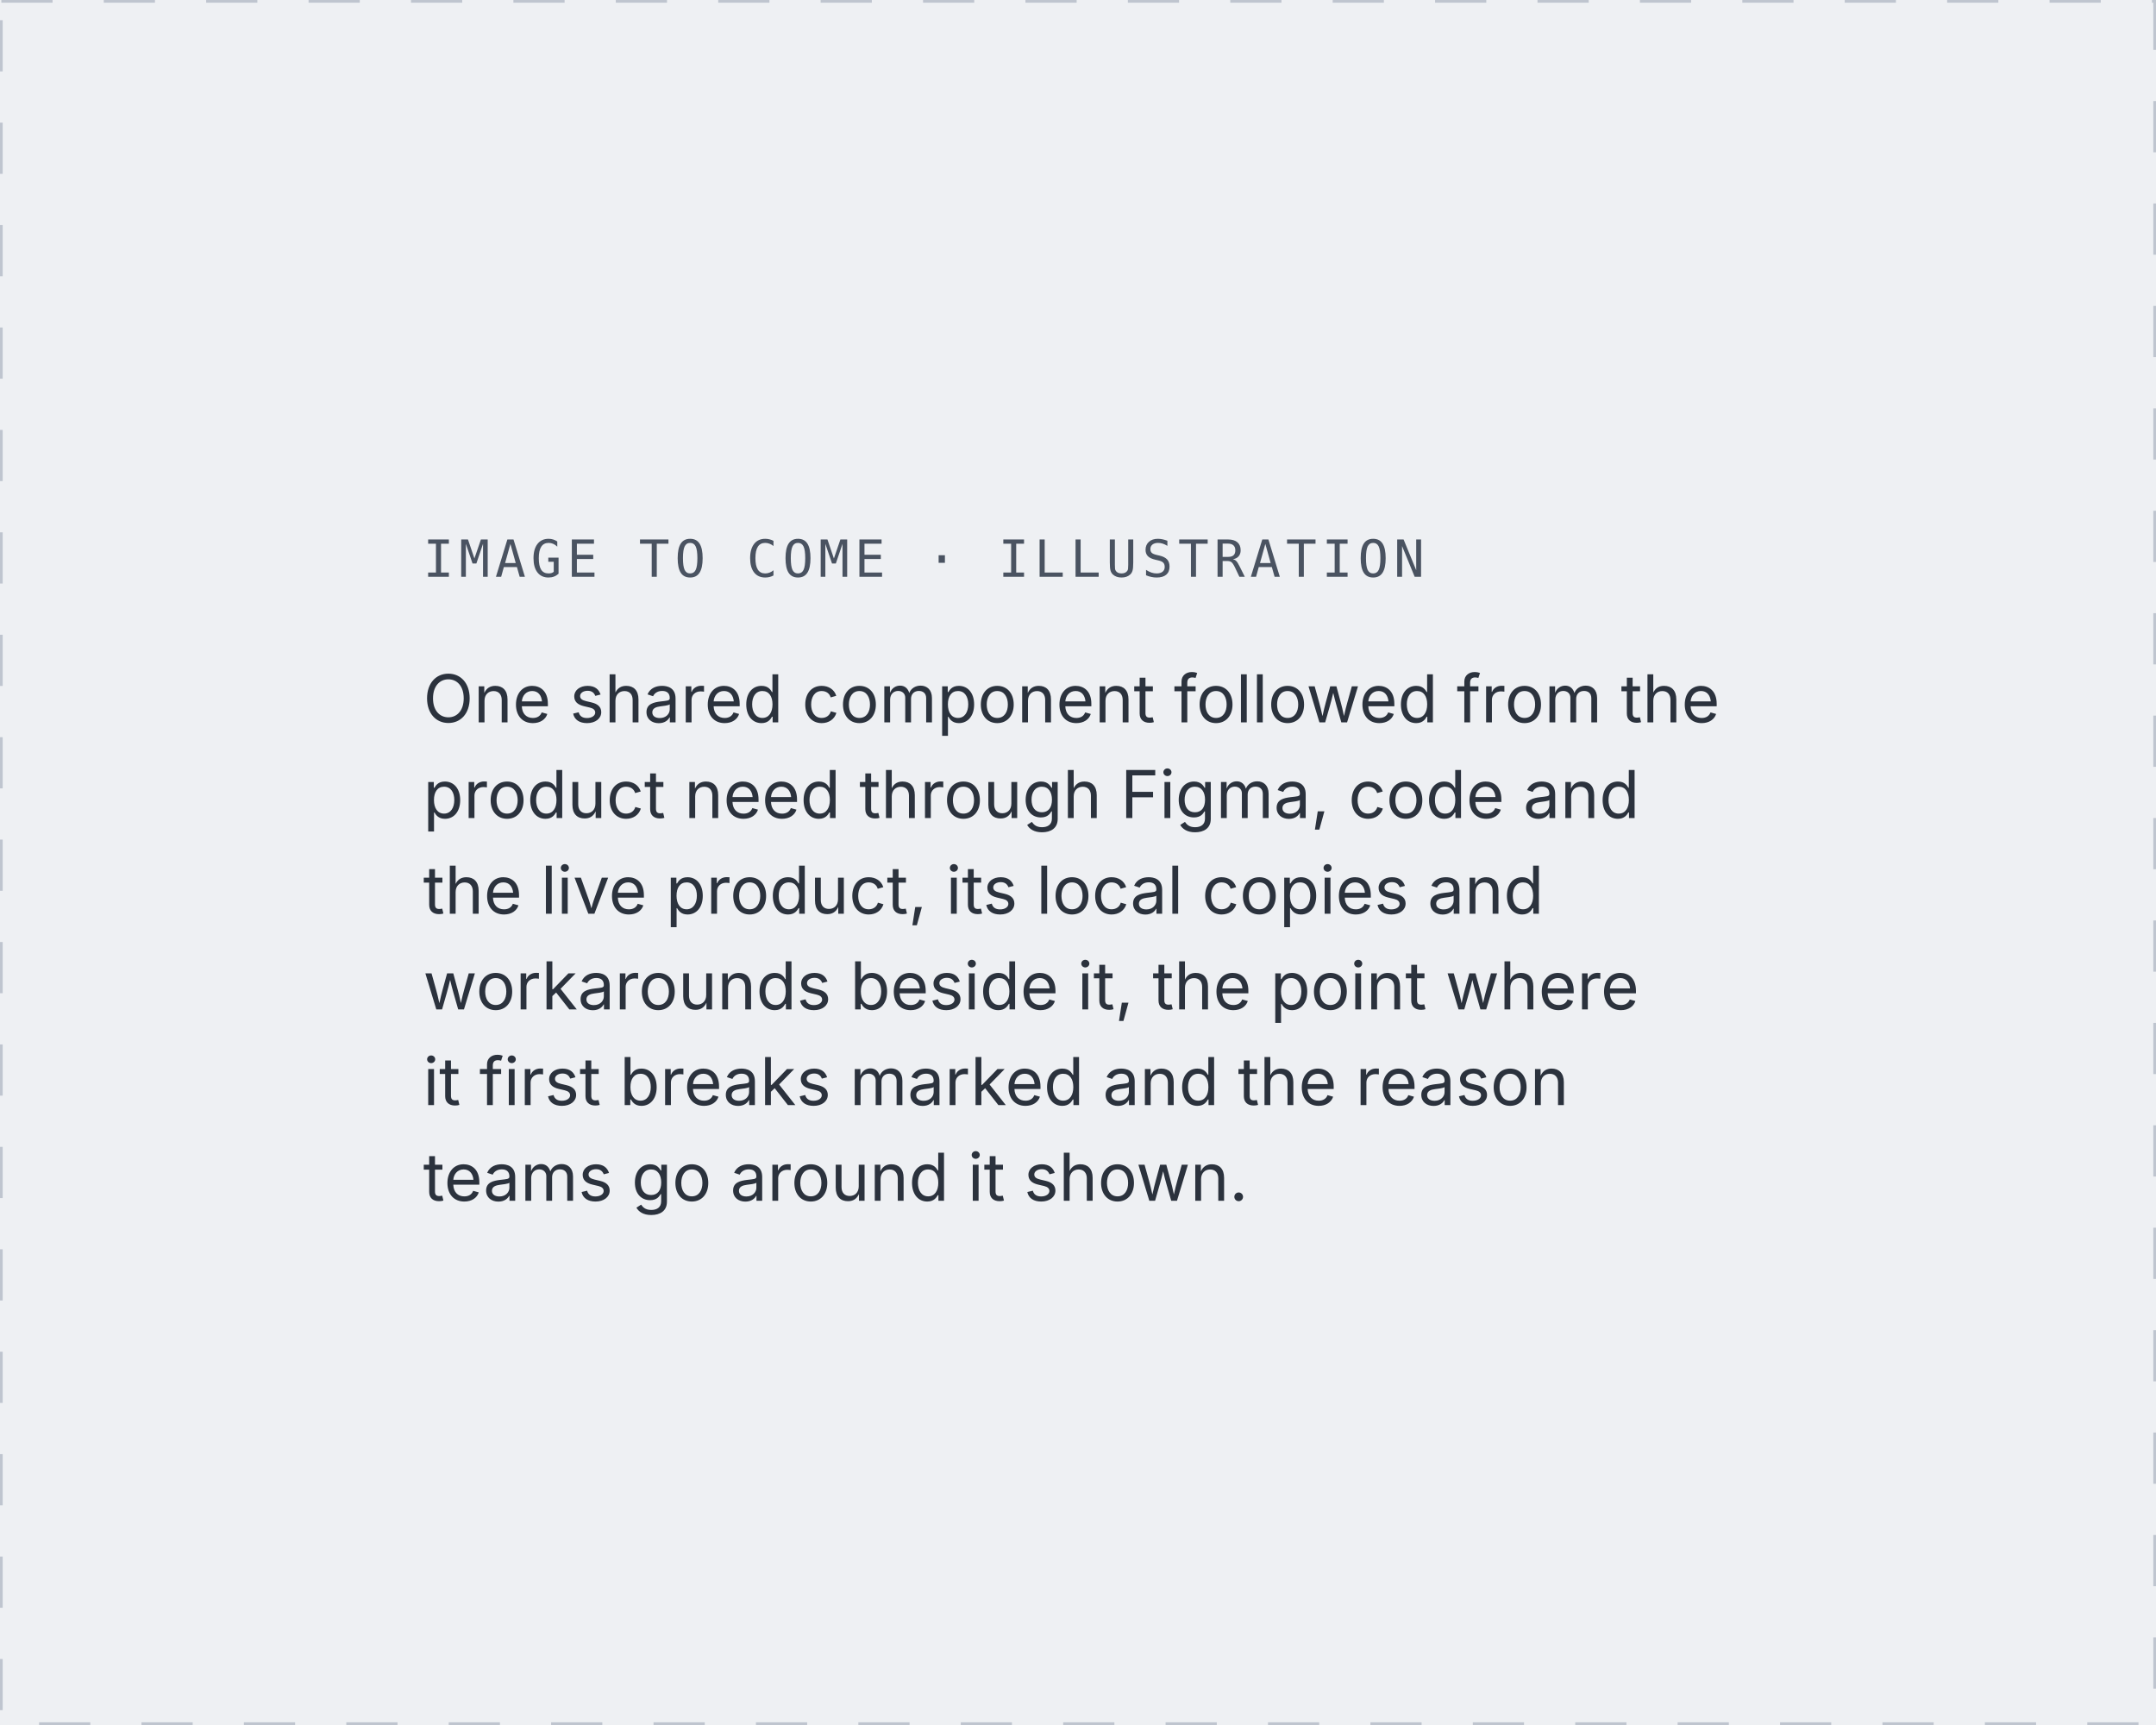
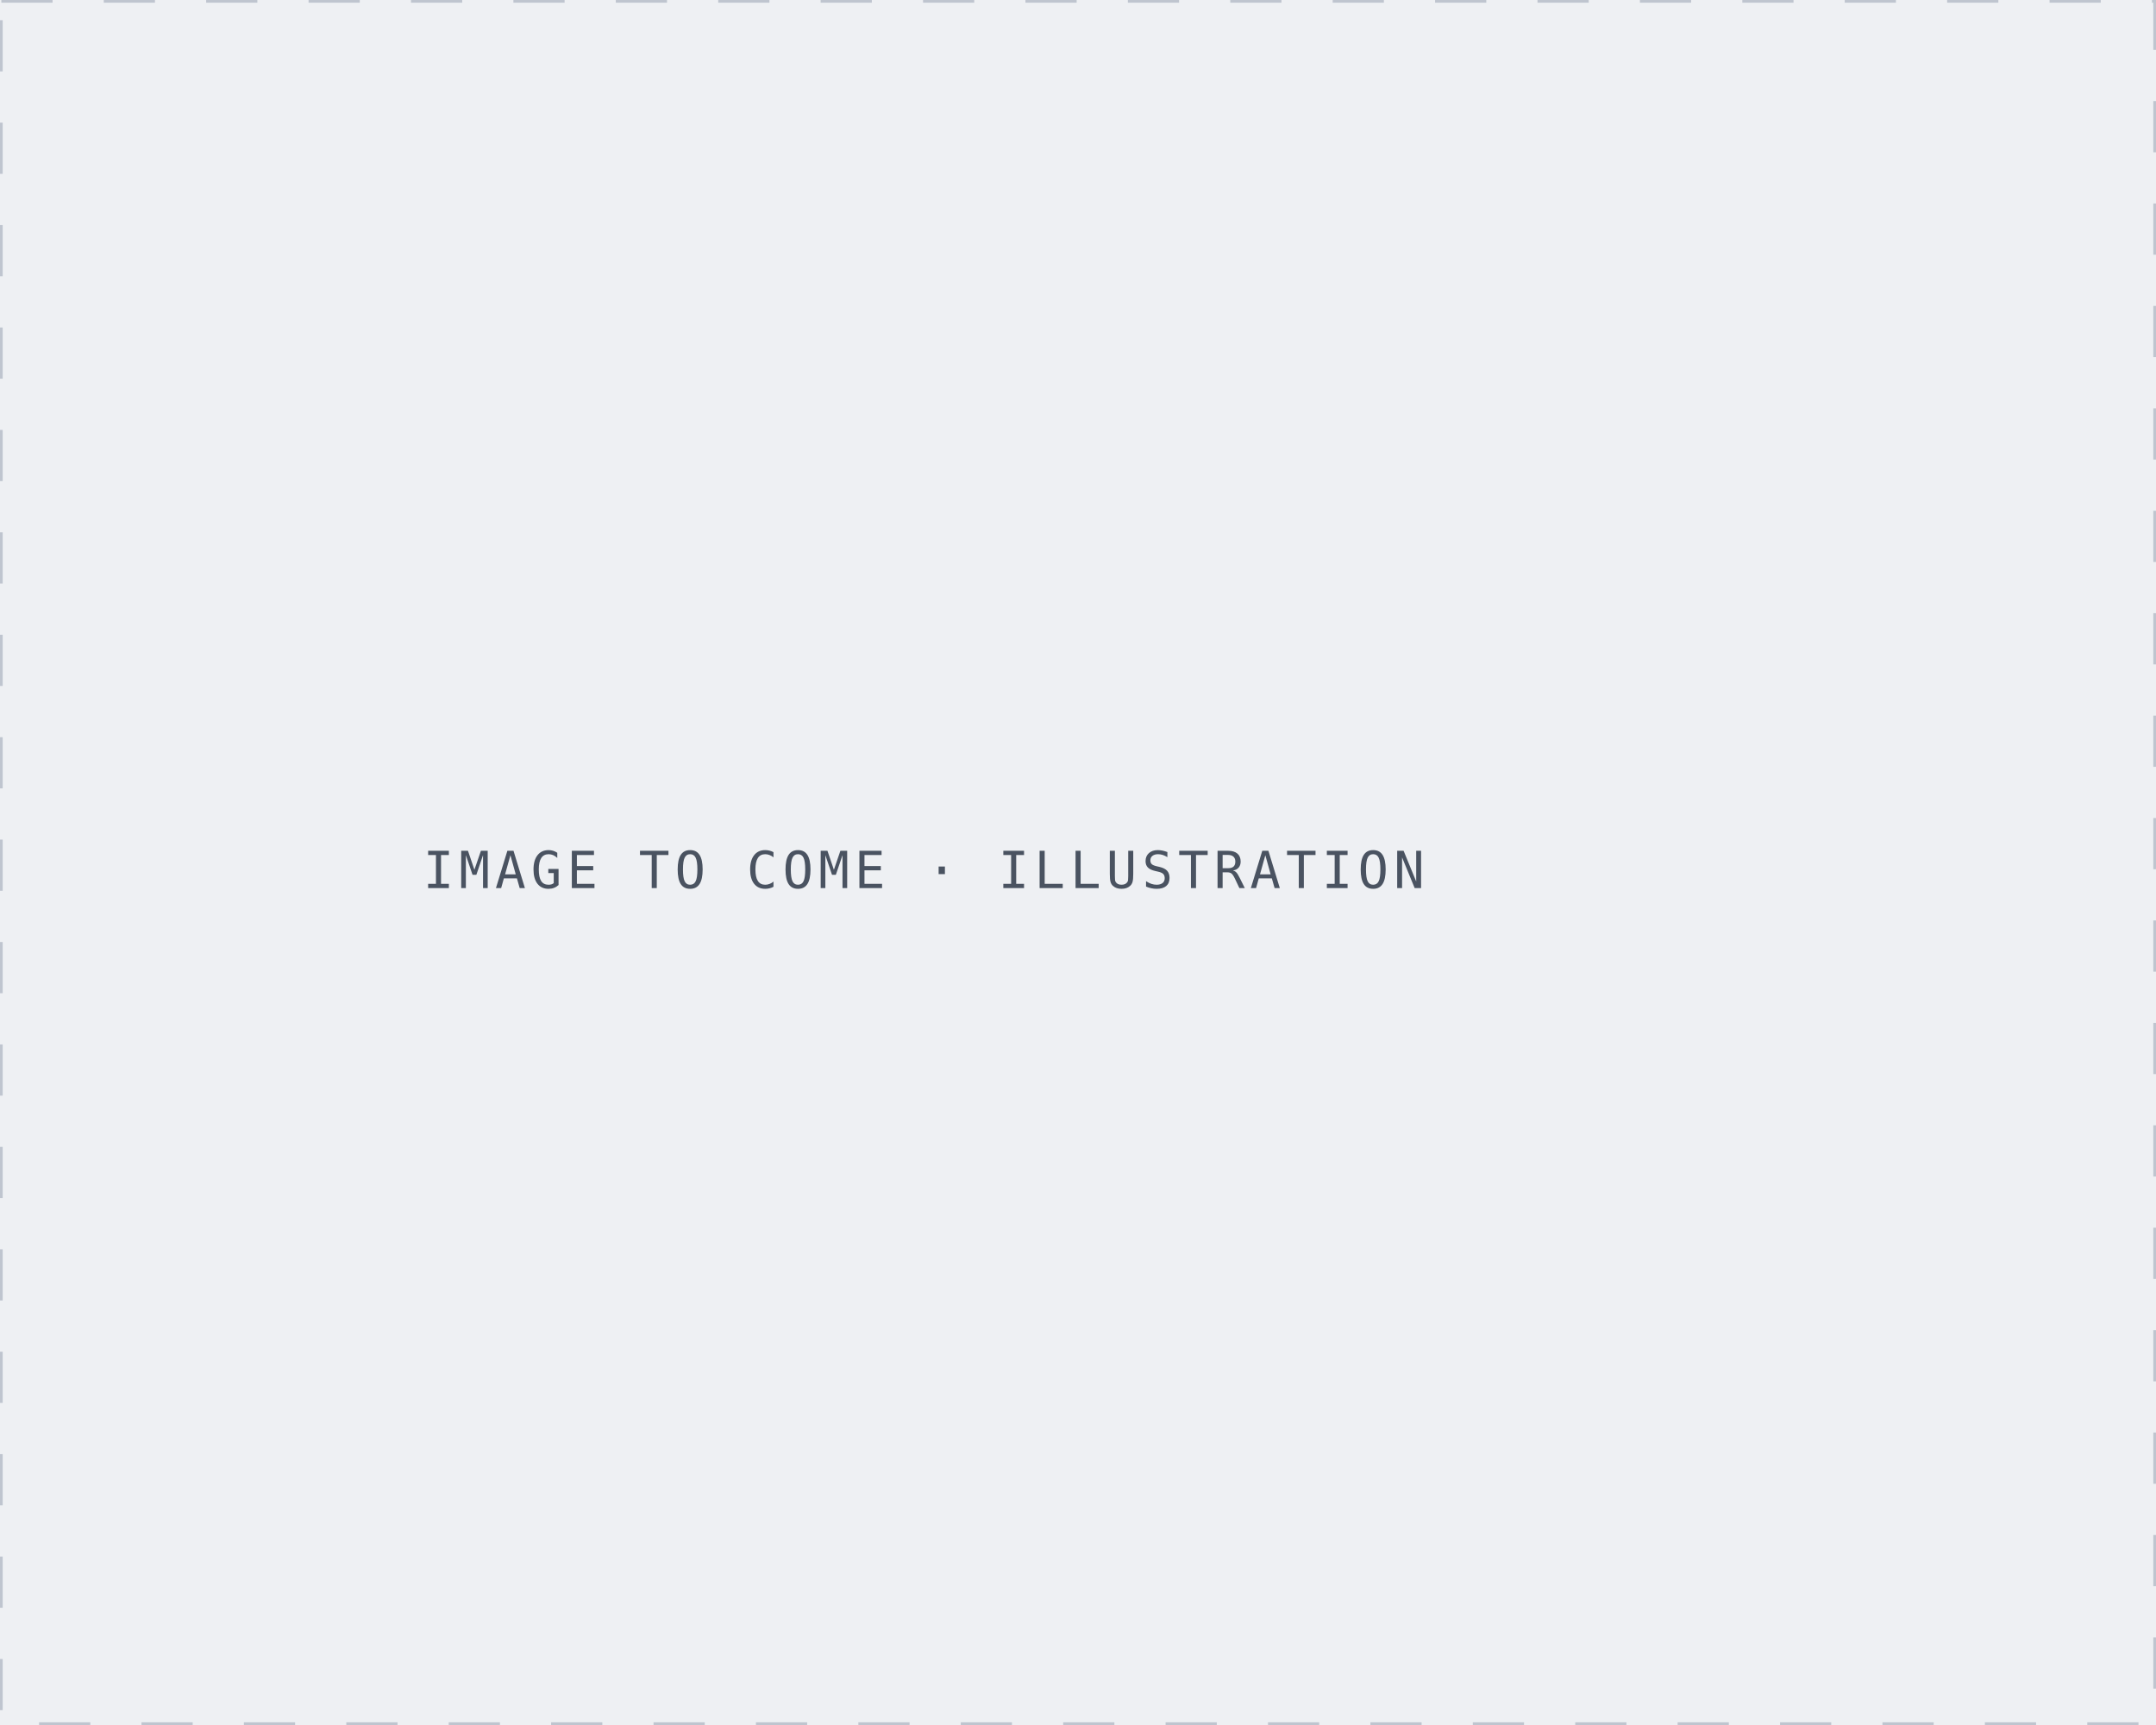
<svg xmlns="http://www.w3.org/2000/svg" viewBox="0 0 1600 1280" width="1600" height="1280" role="img" aria-label="Image to come · illustration">
  <rect width="1600" height="1280" fill="#EEF0F3" />
  <rect x="1" y="1" width="1598" height="1278" fill="none" stroke="#BFC5CF" stroke-width="2" stroke-dasharray="38 38" />
-   <text x="314" y="428" font-family="ui-monospace, Menlo, Consolas, monospace" font-size="38" letter-spacing="3.8" fill="#4A5361">IMAGE TO COME · ILLUSTRATION</text>
-   <text x="314" y="536" font-family="system-ui, -apple-system, Segoe UI, sans-serif" font-size="49" fill="#2B323D">
-     <tspan x="314" dy="0">One shared component followed from the</tspan>
-     <tspan x="314" dy="71">product need through Figma, code and</tspan>
-     <tspan x="314" dy="71">the live product, its local copies and</tspan>
-     <tspan x="314" dy="71">workarounds beside it, the point where</tspan>
-     <tspan x="314" dy="71">it first breaks marked and the reason</tspan>
-     <tspan x="314" dy="71">teams go around it shown.</tspan>
-   </text>
+   <text x="314" y="659" font-family="ui-monospace, Menlo, Consolas, monospace" font-size="38" letter-spacing="3.8" fill="#4A5361">IMAGE TO COME · ILLUSTRATION</text>
+   <text x="314" y="767" font-family="system-ui, -apple-system, Segoe UI, sans-serif" font-size="49" fill="#2B323D" />
</svg>
